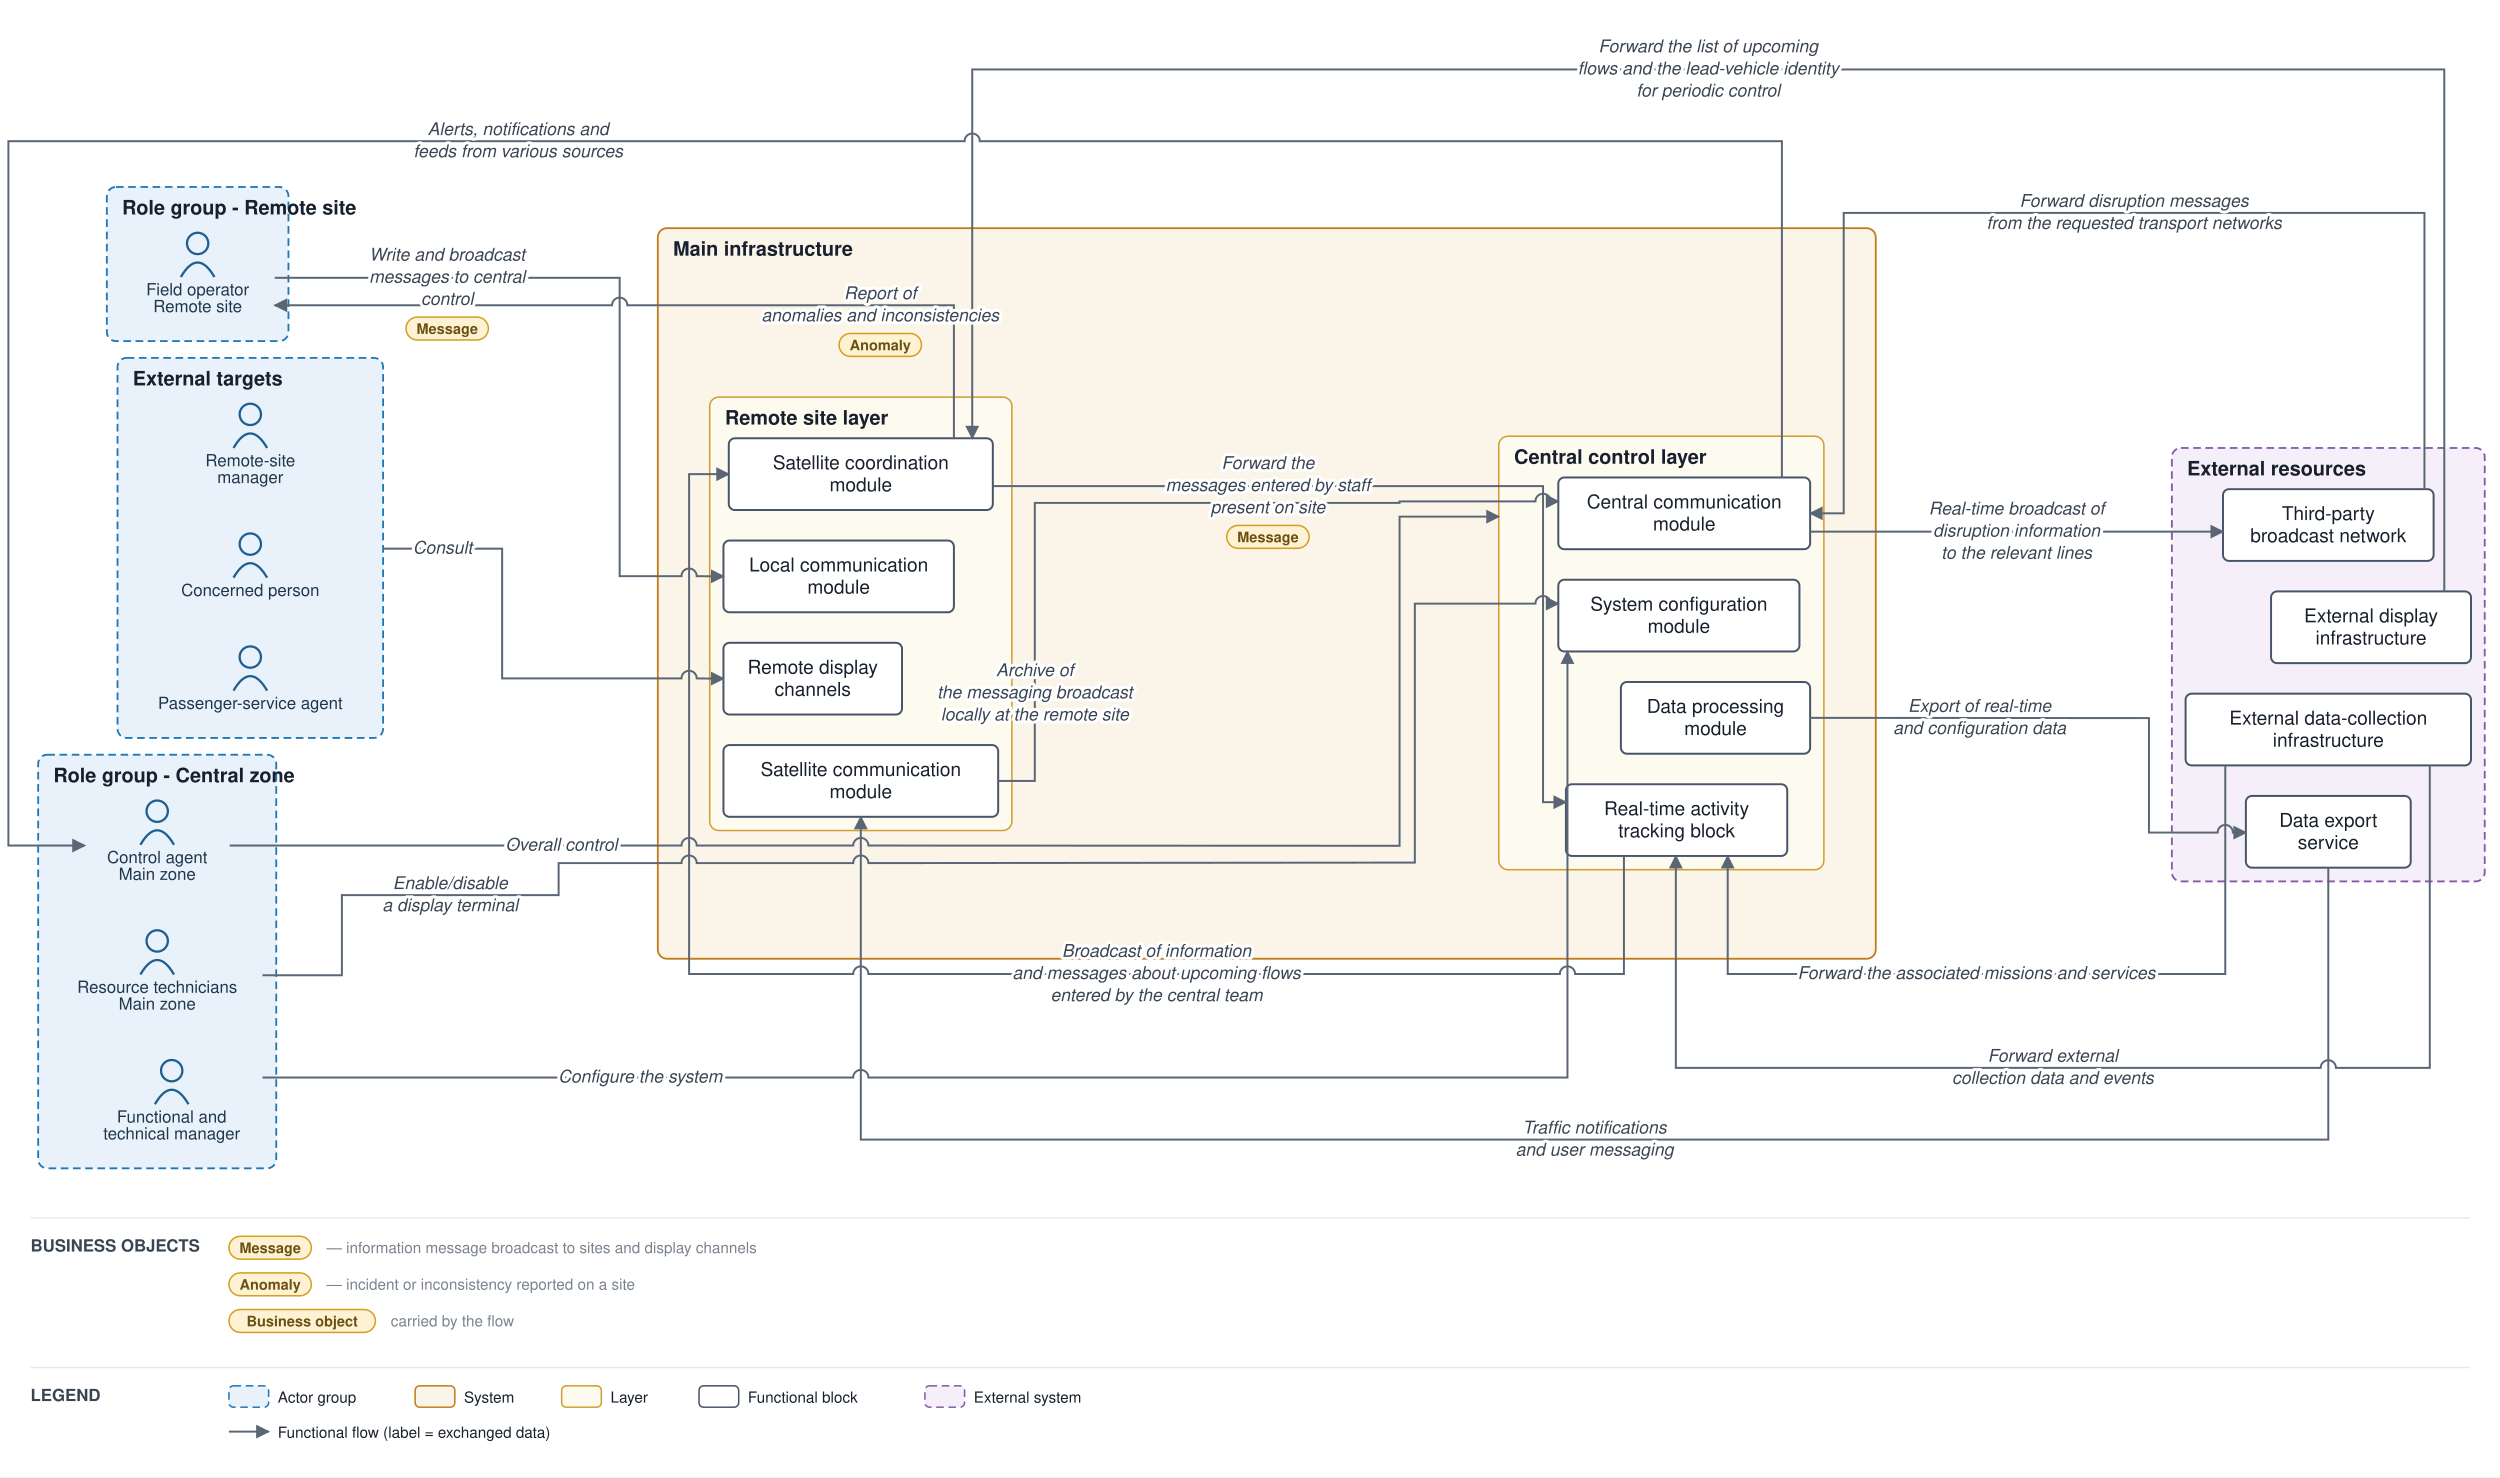
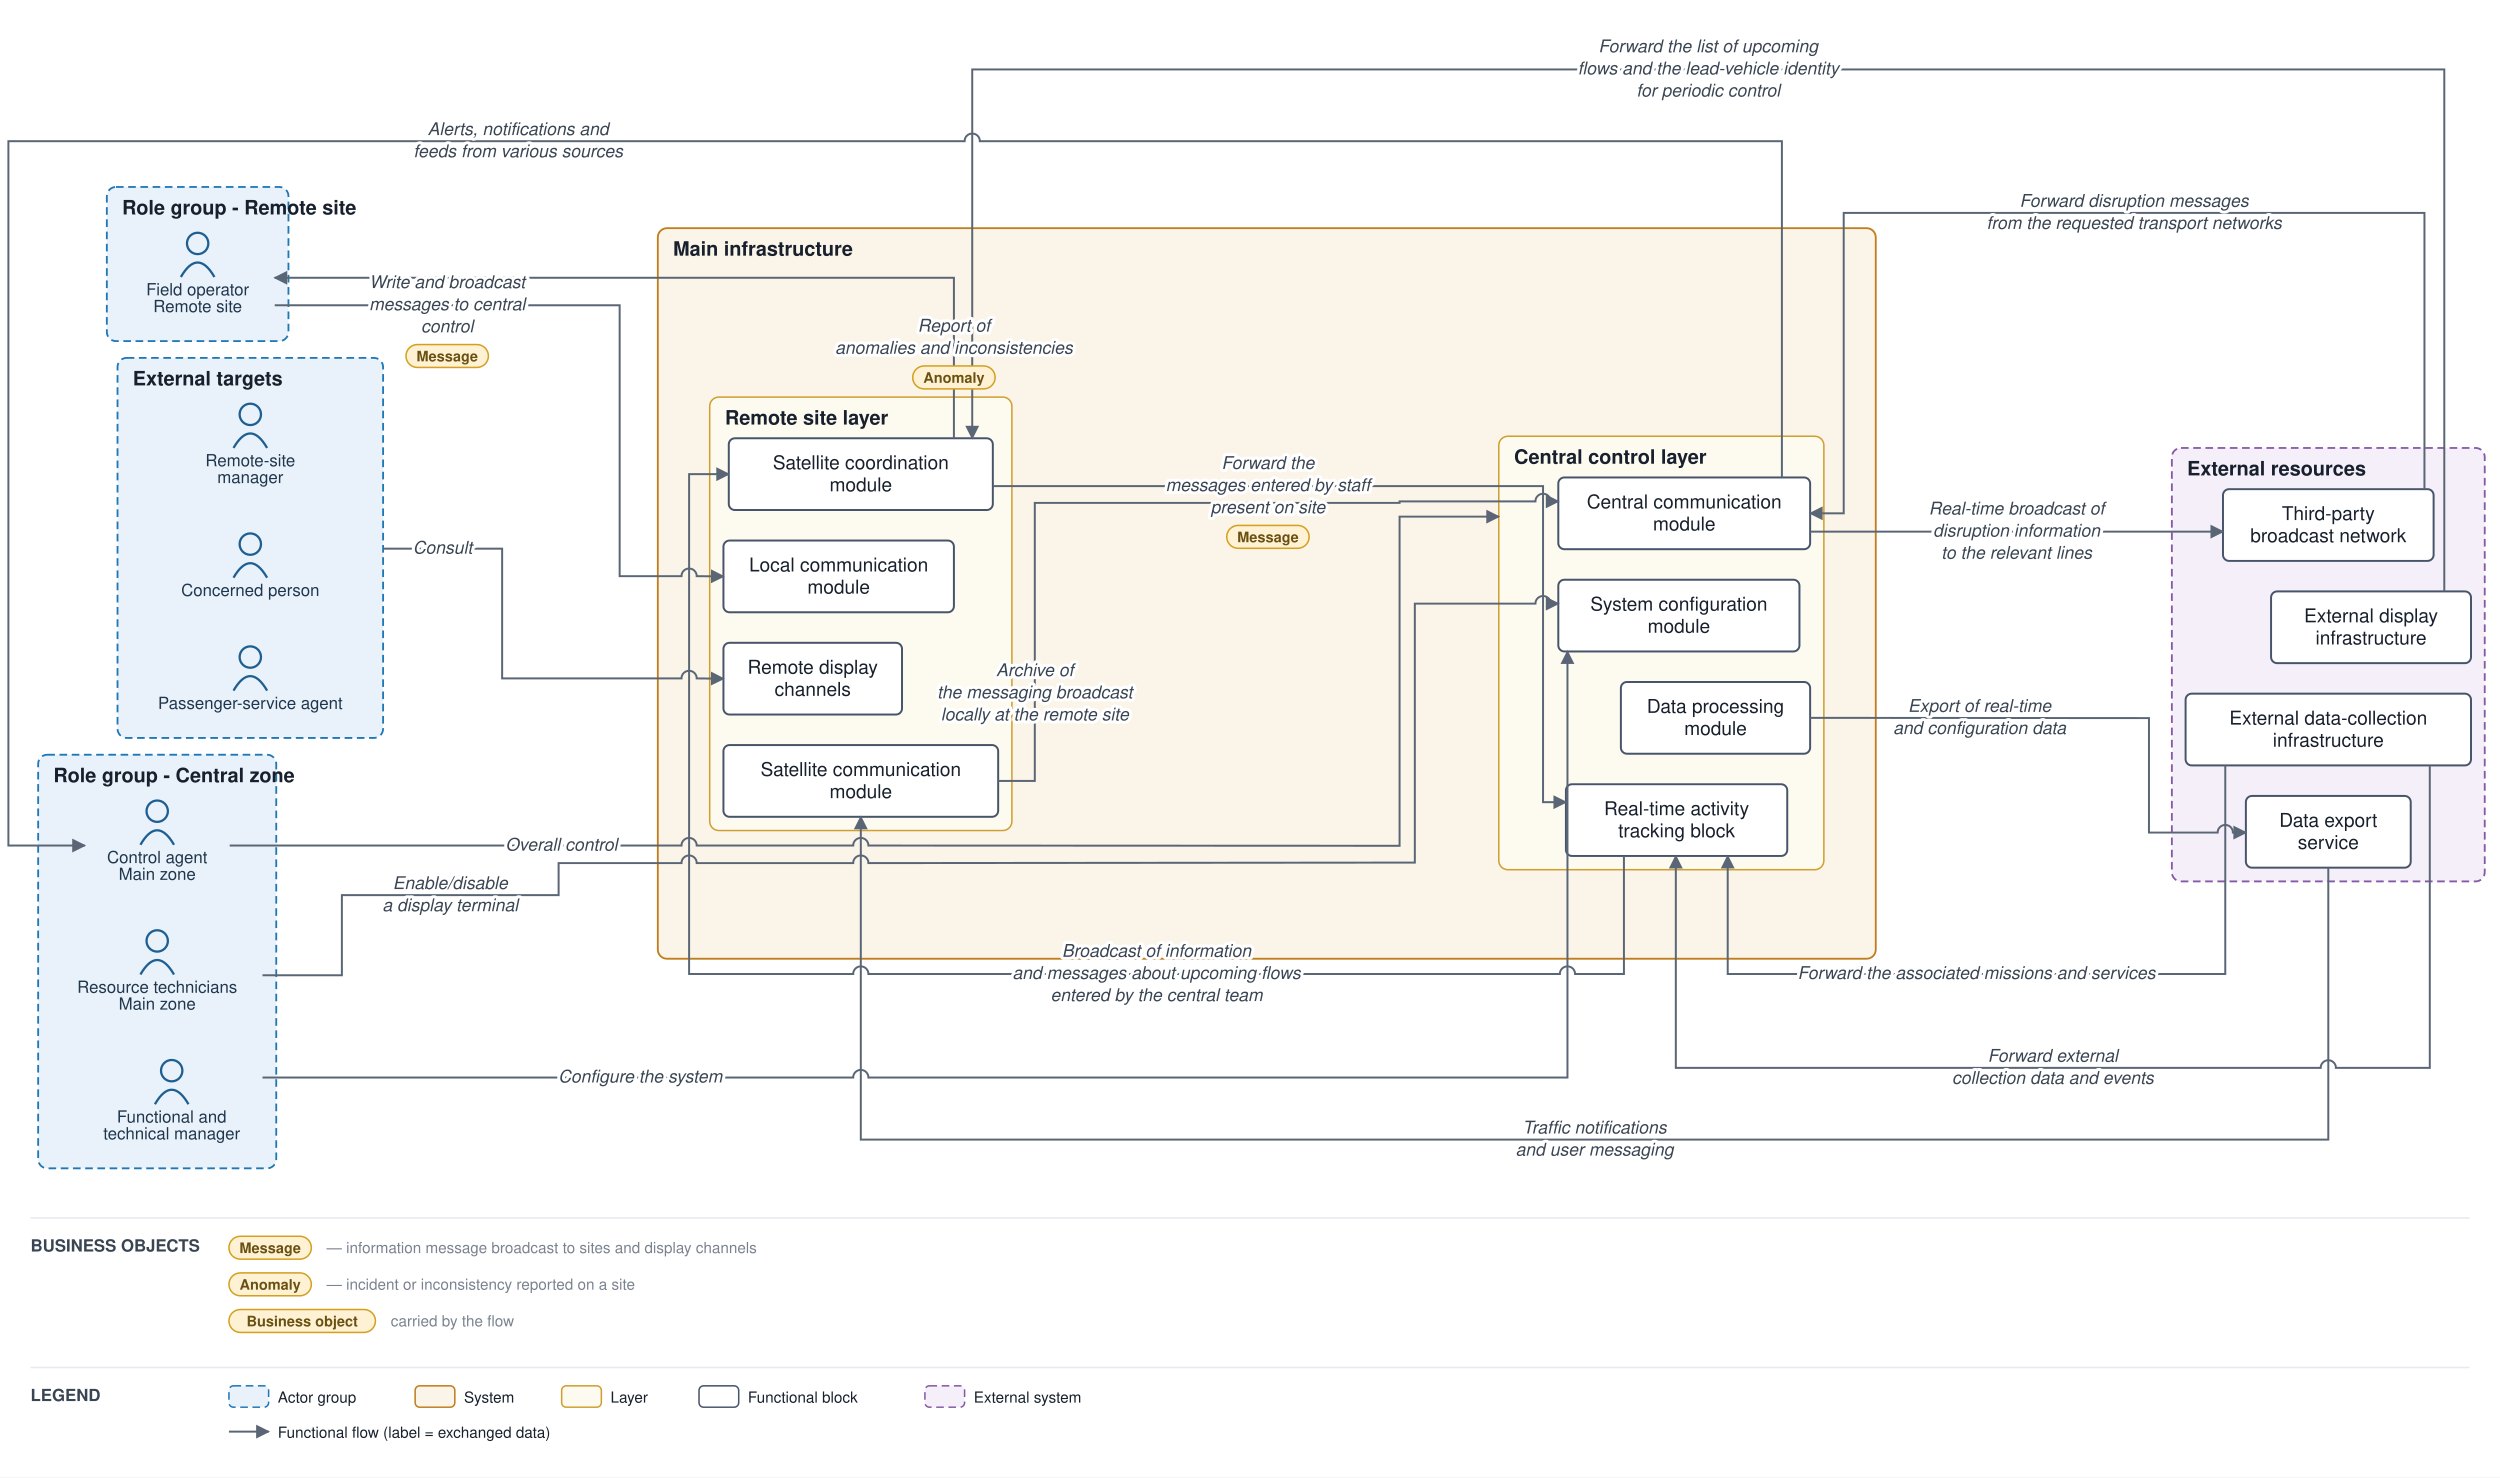
<svg xmlns="http://www.w3.org/2000/svg" viewBox="0 0 1638 968" font-family="Helvetica,Arial,sans-serif">
  <defs>
    <marker id="arr" viewBox="0 0 10 10" refX="9" refY="5" markerWidth="7" markerHeight="7" orient="auto-start-reverse">
      <path d="M0,0 L10,5 L0,10 z" fill="#5a6675" />
    </marker>
  </defs>
  <rect width="1638" height="968" fill="#ffffff" />
  <rect x="25" y="494.5" width="156" height="271" rx="6" fill="#e9f2fb" stroke="#1f77b4" stroke-width="1.2" stroke-dasharray="5 3" />
  <text x="35" y="512.5" font-size="13" font-weight="bold" fill="#17202c">Role group - Central zone</text>
  <rect x="70" y="122.5" width="119" height="101" rx="6" fill="#e9f2fb" stroke="#1f77b4" stroke-width="1.2" stroke-dasharray="5 3" />
  <text x="80" y="140.5" font-size="13" font-weight="bold" fill="#17202c">Role group - Remote site</text>
  <rect x="77" y="234.5" width="174" height="249" rx="6" fill="#e9f2fb" stroke="#1f77b4" stroke-width="1.2" stroke-dasharray="5 3" />
  <text x="87" y="252.5" font-size="13" font-weight="bold" fill="#17202c">External targets</text>
  <rect x="431" y="149.5" width="798" height="478.667" rx="6" fill="#fbf4e9" stroke="#c17d1c" stroke-width="1.2" />
  <text x="441" y="167.5" font-size="13" font-weight="bold" fill="#17202c">Main infrastructure</text>
  <rect x="982" y="285.833" width="213" height="284" rx="6" fill="#fdfaf0" stroke="#cf9f2f" stroke-width="1" />
  <text x="992" y="303.833" font-size="13" font-weight="bold" fill="#17202c">Central control layer</text>
  <rect x="465" y="260.167" width="198" height="284" rx="6" fill="#fdfaf0" stroke="#cf9f2f" stroke-width="1" />
  <text x="475" y="278.167" font-size="13" font-weight="bold" fill="#17202c">Remote site layer</text>
  <rect x="1423" y="293.5" width="205" height="284" rx="6" fill="#f4eff8" stroke="#8659a6" stroke-width="1.2" stroke-dasharray="5 3" />
  <text x="1433" y="311.5" font-size="13" font-weight="bold" fill="#17202c">External resources</text>
  <circle cx="103" cy="531.5" r="7" fill="none" stroke="#1f5e91" stroke-width="1.5" />
  <path d="M 92 553.5 q 11 -19 22 0" fill="none" stroke="#1f5e91" stroke-width="1.5" />
  <text x="103" y="565.5" font-size="11" text-anchor="middle" fill="#20364c">Control agent</text>
  <text x="103" y="576.5" font-size="11" text-anchor="middle" fill="#20364c">Main zone</text>
  <circle cx="112.5" cy="701.5" r="7" fill="none" stroke="#1f5e91" stroke-width="1.5" />
  <path d="M 101.5 723.5 q 11 -19 22 0" fill="none" stroke="#1f5e91" stroke-width="1.5" />
  <text x="112.5" y="735.5" font-size="11" text-anchor="middle" fill="#20364c">Functional and</text>
  <text x="112.5" y="746.5" font-size="11" text-anchor="middle" fill="#20364c">technical manager</text>
  <circle cx="103" cy="616.5" r="7" fill="none" stroke="#1f5e91" stroke-width="1.5" />
  <path d="M 92 638.5 q 11 -19 22 0" fill="none" stroke="#1f5e91" stroke-width="1.5" />
  <text x="103" y="650.5" font-size="11" text-anchor="middle" fill="#20364c">Resource technicians</text>
  <text x="103" y="661.5" font-size="11" text-anchor="middle" fill="#20364c">Main zone</text>
  <circle cx="129.5" cy="159.5" r="7" fill="none" stroke="#1f5e91" stroke-width="1.5" />
  <path d="M 118.5 181.5 q 11 -19 22 0" fill="none" stroke="#1f5e91" stroke-width="1.5" />
  <text x="129.5" y="193.5" font-size="11" text-anchor="middle" fill="#20364c">Field operator</text>
  <text x="129.5" y="204.5" font-size="11" text-anchor="middle" fill="#20364c">Remote site</text>
  <circle cx="164" cy="356.5" r="7" fill="none" stroke="#1f5e91" stroke-width="1.5" />
  <path d="M 153 378.5 q 11 -19 22 0" fill="none" stroke="#1f5e91" stroke-width="1.5" />
  <text x="164" y="390.5" font-size="11" text-anchor="middle" fill="#20364c">Concerned person</text>
  <circle cx="164" cy="430.5" r="7" fill="none" stroke="#1f5e91" stroke-width="1.5" />
  <path d="M 153 452.5 q 11 -19 22 0" fill="none" stroke="#1f5e91" stroke-width="1.5" />
  <text x="164" y="464.5" font-size="11" text-anchor="middle" fill="#20364c">Passenger-service agent</text>
  <circle cx="164" cy="271.5" r="7" fill="none" stroke="#1f5e91" stroke-width="1.5" />
  <path d="M 153 293.5 q 11 -19 22 0" fill="none" stroke="#1f5e91" stroke-width="1.5" />
  <text x="164" y="305.5" font-size="11" text-anchor="middle" fill="#20364c">Remote-site</text>
  <text x="164" y="316.5" font-size="11" text-anchor="middle" fill="#20364c">manager</text>
  <rect x="1021" y="312.833" width="165" height="47" rx="4" fill="#ffffff" stroke="#48546a" stroke-width="1.3" />
  <text x="1103.5" y="333.083" font-size="12.5" text-anchor="middle" fill="#17202c">Central communication</text>
  <text x="1103.5" y="347.583" font-size="12.5" text-anchor="middle" fill="#17202c">module</text>
  <rect x="1062" y="446.833" width="124" height="47" rx="4" fill="#ffffff" stroke="#48546a" stroke-width="1.3" />
  <text x="1124" y="467.083" font-size="12.5" text-anchor="middle" fill="#17202c">Data processing</text>
  <text x="1124" y="481.583" font-size="12.5" text-anchor="middle" fill="#17202c">module</text>
  <rect x="1021" y="379.833" width="158" height="47" rx="4" fill="#ffffff" stroke="#48546a" stroke-width="1.3" />
  <text x="1100" y="400.083" font-size="12.5" text-anchor="middle" fill="#17202c">System configuration</text>
  <text x="1100" y="414.583" font-size="12.5" text-anchor="middle" fill="#17202c">module</text>
  <rect x="1026" y="513.833" width="145" height="47" rx="4" fill="#ffffff" stroke="#48546a" stroke-width="1.3" />
  <text x="1098.5" y="534.083" font-size="12.5" text-anchor="middle" fill="#17202c">Real-time activity</text>
  <text x="1098.5" y="548.583" font-size="12.5" text-anchor="middle" fill="#17202c">tracking block</text>
  <rect x="477.5" y="287.167" width="173" height="47" rx="4" fill="#ffffff" stroke="#48546a" stroke-width="1.3" />
  <text x="564" y="307.417" font-size="12.5" text-anchor="middle" fill="#17202c">Satellite coordination</text>
  <text x="564" y="321.917" font-size="12.5" text-anchor="middle" fill="#17202c">module</text>
  <rect x="474" y="354.167" width="151" height="47" rx="4" fill="#ffffff" stroke="#48546a" stroke-width="1.3" />
  <text x="549.5" y="374.417" font-size="12.5" text-anchor="middle" fill="#17202c">Local communication</text>
  <text x="549.5" y="388.917" font-size="12.5" text-anchor="middle" fill="#17202c">module</text>
  <rect x="474" y="488.167" width="180" height="47" rx="4" fill="#ffffff" stroke="#48546a" stroke-width="1.3" />
  <text x="564" y="508.417" font-size="12.5" text-anchor="middle" fill="#17202c">Satellite communication</text>
  <text x="564" y="522.917" font-size="12.5" text-anchor="middle" fill="#17202c">module</text>
  <rect x="474" y="421.167" width="117" height="47" rx="4" fill="#ffffff" stroke="#48546a" stroke-width="1.3" />
  <text x="532.5" y="441.417" font-size="12.5" text-anchor="middle" fill="#17202c">Remote display</text>
  <text x="532.5" y="455.917" font-size="12.5" text-anchor="middle" fill="#17202c">channels</text>
  <rect x="1488" y="387.5" width="131" height="47" rx="4" fill="#ffffff" stroke="#48546a" stroke-width="1.3" />
  <text x="1553.5" y="407.75" font-size="12.5" text-anchor="middle" fill="#17202c">External display</text>
  <text x="1553.5" y="422.25" font-size="12.5" text-anchor="middle" fill="#17202c">infrastructure</text>
  <rect x="1456.5" y="320.5" width="138" height="47" rx="4" fill="#ffffff" stroke="#48546a" stroke-width="1.3" />
  <text x="1525.5" y="340.75" font-size="12.5" text-anchor="middle" fill="#17202c">Third-party</text>
  <text x="1525.5" y="355.25" font-size="12.5" text-anchor="middle" fill="#17202c">broadcast network</text>
  <rect x="1471.5" y="521.5" width="108" height="47" rx="4" fill="#ffffff" stroke="#48546a" stroke-width="1.3" />
  <text x="1525.5" y="541.75" font-size="12.5" text-anchor="middle" fill="#17202c">Data export</text>
  <text x="1525.5" y="556.25" font-size="12.5" text-anchor="middle" fill="#17202c">service</text>
  <rect x="1432" y="454.5" width="187" height="47" rx="4" fill="#ffffff" stroke="#48546a" stroke-width="1.3" />
  <text x="1525.5" y="474.75" font-size="12.5" text-anchor="middle" fill="#17202c">External data-collection</text>
  <text x="1525.5" y="489.25" font-size="12.5" text-anchor="middle" fill="#17202c">infrastructure</text>
  <path d="M 150.5 554 L 446.5 554 A 5 5 0 0 1 456.5 554 L 559 554 A 5 5 0 0 1 569 554 L 917 554.167 L 917 338.5 L 982 338.5" fill="none" stroke="#5a6675" stroke-width="1.3" marker-end="url(#arr)" />
  <path d="M 172 706 L 559 706 A 5 5 0 0 1 569 706 L 1027 706 L 1027 426.833" fill="none" stroke="#5a6675" stroke-width="1.3" marker-end="url(#arr)" />
  <path d="M 1167.5 312.833 L 1167.5 92.5 L 642 92.5 A 5 5 0 0 0 632 92.5 L 5.5 92.5 L 5.5 554 L 55.5 554" fill="none" stroke="#5a6675" stroke-width="1.3" marker-end="url(#arr)" />
  <path d="M 172 639 L 224 639 L 224 586.5 L 366 586.5 L 366 565.5 L 446.5 565.5 A 5 5 0 0 1 456.5 565.5 L 559 565.5 A 5 5 0 0 1 569 565.5 L 927 565.167 L 927 395.5 L 1006 395.5 A 5 5 0 0 1 1016 395.5 L 1021 395.5" fill="none" stroke="#5a6675" stroke-width="1.3" marker-end="url(#arr)" />
-   <path d="M 625 287.167 L 625 200 L 411 200 A 5 5 0 0 0 401 200 L 180 200" fill="none" stroke="#5a6675" stroke-width="1.3" marker-end="url(#arr)" />
-   <path d="M 180 182 L 406 182 L 406 377.5 L 446.5 377.5 A 5 5 0 0 1 456.5 377.5 L 474 377.667" fill="none" stroke="#5a6675" stroke-width="1.3" marker-end="url(#arr)" />
+   <path d="M 625 287.167 L 625 182 L 180 182" fill="none" stroke="#5a6675" stroke-width="1.3" marker-end="url(#arr)" />
+   <path d="M 180 200 L 406 200 L 406 377.5 L 446.5 377.5 A 5 5 0 0 1 456.5 377.5 L 474 377.667" fill="none" stroke="#5a6675" stroke-width="1.3" marker-end="url(#arr)" />
  <path d="M 251 359.5 L 329 359.5 L 329 444.5 L 446.5 444.5 A 5 5 0 0 1 456.5 444.5 L 474 444.667" fill="none" stroke="#5a6675" stroke-width="1.3" marker-end="url(#arr)" />
  <path d="M 1186 348.333 L 1456.5 348.333" fill="none" stroke="#5a6675" stroke-width="1.3" marker-end="url(#arr)" />
  <path d="M 1186 470.333 L 1408 470.5 L 1408 545.5 L 1453 545.5 A 5 5 0 0 1 1463 545.5 L 1471.5 545.5" fill="none" stroke="#5a6675" stroke-width="1.3" marker-end="url(#arr)" />
  <path d="M 1064 560.833 L 1064 638.167 L 1032 638.167 A 5 5 0 0 0 1022 638.167 L 569 638.167 A 5 5 0 0 0 559 638.167 L 451.5 638.167 L 451.5 310.667 L 477.5 310.667" fill="none" stroke="#5a6675" stroke-width="1.3" marker-end="url(#arr)" />
  <path d="M 650.5 318.5 L 1011 318.5 L 1011 525.583 L 1026 525.583" fill="none" stroke="#5a6675" stroke-width="1.3" marker-end="url(#arr)" />
  <path d="M 654 511.667 L 678 511.667 L 678 329.5 L 917 329.5 L 917 328.5 L 1006 328.5 A 5 5 0 0 1 1016 328.5 L 1021 328.5" fill="none" stroke="#5a6675" stroke-width="1.3" marker-end="url(#arr)" />
  <path d="M 1592 501.5 L 1592 699.667 L 1530.5 699.667 A 5 5 0 0 0 1520.5 699.667 L 1098 699.667 L 1098 560.833" fill="none" stroke="#5a6675" stroke-width="1.3" marker-end="url(#arr)" />
  <path d="M 1588.5 320.5 L 1588.5 139.5 L 1208 139.5 L 1208 336.333 L 1186 336.333" fill="none" stroke="#5a6675" stroke-width="1.3" marker-end="url(#arr)" />
  <path d="M 1601.5 387.5 L 1601.5 45.5 L 637 45.5 L 637 287.167" fill="none" stroke="#5a6675" stroke-width="1.3" marker-end="url(#arr)" />
  <path d="M 1525.5 568.5 L 1525.5 746.667 L 564 746.667 L 564 535.167" fill="none" stroke="#5a6675" stroke-width="1.3" marker-end="url(#arr)" />
  <path d="M 1458 501.5 L 1458 638.167 L 1132 638.167 L 1132 560.833" fill="none" stroke="#5a6675" stroke-width="1.3" marker-end="url(#arr)" />
  <text x="367.875" y="557.333" font-size="11.5" text-anchor="middle" fill="#3a4553" font-style="italic" stroke="#ffffff" stroke-width="4" paint-order="stroke" stroke-linejoin="round">Overall control</text>
  <text x="419.5" y="709.25" font-size="11.5" text-anchor="middle" fill="#3a4553" font-style="italic" stroke="#ffffff" stroke-width="4" paint-order="stroke" stroke-linejoin="round">Configure the system</text>
  <text x="339.5" y="88.5" font-size="11.5" text-anchor="middle" fill="#3a4553" font-style="italic" stroke="#ffffff" stroke-width="4" paint-order="stroke" stroke-linejoin="round">Alerts, notifications and</text>
  <text x="339.5" y="103" font-size="11.5" text-anchor="middle" fill="#3a4553" font-style="italic" stroke="#ffffff" stroke-width="4" paint-order="stroke" stroke-linejoin="round">feeds from various sources</text>
  <text x="295" y="582.5" font-size="11.5" text-anchor="middle" fill="#3a4553" font-style="italic" stroke="#ffffff" stroke-width="4" paint-order="stroke" stroke-linejoin="round">Enable/disable</text>
  <text x="295" y="597" font-size="11.5" text-anchor="middle" fill="#3a4553" font-style="italic" stroke="#ffffff" stroke-width="4" paint-order="stroke" stroke-linejoin="round">a display terminal</text>
-   <text x="576.75" y="196" font-size="11.5" text-anchor="middle" fill="#3a4553" font-style="italic" stroke="#ffffff" stroke-width="4" paint-order="stroke" stroke-linejoin="round">Report of</text>
-   <text x="576.75" y="210.5" font-size="11.5" text-anchor="middle" fill="#3a4553" font-style="italic" stroke="#ffffff" stroke-width="4" paint-order="stroke" stroke-linejoin="round">anomalies and inconsistencies</text>
-   <rect x="549.75" y="218.5" width="54" height="15" rx="7.5" fill="#fff2d4" stroke="#d3a01f" stroke-width="1" />
-   <text x="576.75" y="229.5" font-size="9.5" text-anchor="middle" fill="#6a5111" font-weight="bold">Anomaly</text>
-   <text x="293" y="170.75" font-size="11.5" text-anchor="middle" fill="#3a4553" font-style="italic" stroke="#ffffff" stroke-width="4" paint-order="stroke" stroke-linejoin="round">Write and broadcast</text>
-   <text x="293" y="185.25" font-size="11.5" text-anchor="middle" fill="#3a4553" font-style="italic" stroke="#ffffff" stroke-width="4" paint-order="stroke" stroke-linejoin="round">messages to central</text>
-   <text x="293" y="199.75" font-size="11.5" text-anchor="middle" fill="#3a4553" font-style="italic" stroke="#ffffff" stroke-width="4" paint-order="stroke" stroke-linejoin="round">control</text>
-   <rect x="266" y="207.75" width="54" height="15" rx="7.5" fill="#fff2d4" stroke="#d3a01f" stroke-width="1" />
-   <text x="293" y="218.75" font-size="9.5" text-anchor="middle" fill="#6a5111" font-weight="bold">Message</text>
+   <text x="625" y="217.292" font-size="11.5" text-anchor="middle" fill="#3a4553" font-style="italic" stroke="#ffffff" stroke-width="4" paint-order="stroke" stroke-linejoin="round">Report of</text>
+   <text x="625" y="231.792" font-size="11.5" text-anchor="middle" fill="#3a4553" font-style="italic" stroke="#ffffff" stroke-width="4" paint-order="stroke" stroke-linejoin="round">anomalies and inconsistencies</text>
+   <rect x="598" y="239.792" width="54" height="15" rx="7.5" fill="#fff2d4" stroke="#d3a01f" stroke-width="1" />
+   <text x="625" y="250.792" font-size="9.5" text-anchor="middle" fill="#6a5111" font-weight="bold">Anomaly</text>
+   <text x="293" y="188.75" font-size="11.5" text-anchor="middle" fill="#3a4553" font-style="italic" stroke="#ffffff" stroke-width="4" paint-order="stroke" stroke-linejoin="round">Write and broadcast</text>
+   <text x="293" y="203.25" font-size="11.5" text-anchor="middle" fill="#3a4553" font-style="italic" stroke="#ffffff" stroke-width="4" paint-order="stroke" stroke-linejoin="round">messages to central</text>
+   <text x="293" y="217.75" font-size="11.5" text-anchor="middle" fill="#3a4553" font-style="italic" stroke="#ffffff" stroke-width="4" paint-order="stroke" stroke-linejoin="round">control</text>
+   <rect x="266" y="225.75" width="54" height="15" rx="7.5" fill="#fff2d4" stroke="#d3a01f" stroke-width="1" />
+   <text x="293" y="236.75" font-size="9.5" text-anchor="middle" fill="#6a5111" font-weight="bold">Message</text>
  <text x="290" y="362.75" font-size="11.5" text-anchor="middle" fill="#3a4553" font-style="italic" stroke="#ffffff" stroke-width="4" paint-order="stroke" stroke-linejoin="round">Consult</text>
  <text x="1321.25" y="337.083" font-size="11.5" text-anchor="middle" fill="#3a4553" font-style="italic" stroke="#ffffff" stroke-width="4" paint-order="stroke" stroke-linejoin="round">Real-time broadcast of</text>
  <text x="1321.25" y="351.583" font-size="11.5" text-anchor="middle" fill="#3a4553" font-style="italic" stroke="#ffffff" stroke-width="4" paint-order="stroke" stroke-linejoin="round">disruption information</text>
  <text x="1321.25" y="366.083" font-size="11.5" text-anchor="middle" fill="#3a4553" font-style="italic" stroke="#ffffff" stroke-width="4" paint-order="stroke" stroke-linejoin="round">to the relevant lines</text>
  <text x="1297" y="466.417" font-size="11.5" text-anchor="middle" fill="#3a4553" font-style="italic" stroke="#ffffff" stroke-width="4" paint-order="stroke" stroke-linejoin="round">Export of real-time</text>
  <text x="1297" y="480.917" font-size="11.5" text-anchor="middle" fill="#3a4553" font-style="italic" stroke="#ffffff" stroke-width="4" paint-order="stroke" stroke-linejoin="round">and configuration data</text>
  <text x="757.75" y="626.917" font-size="11.5" text-anchor="middle" fill="#3a4553" font-style="italic" stroke="#ffffff" stroke-width="4" paint-order="stroke" stroke-linejoin="round">Broadcast of information</text>
  <text x="757.75" y="641.417" font-size="11.5" text-anchor="middle" fill="#3a4553" font-style="italic" stroke="#ffffff" stroke-width="4" paint-order="stroke" stroke-linejoin="round">and messages about upcoming flows</text>
  <text x="757.75" y="655.917" font-size="11.5" text-anchor="middle" fill="#3a4553" font-style="italic" stroke="#ffffff" stroke-width="4" paint-order="stroke" stroke-linejoin="round">entered by the central team</text>
  <text x="830.75" y="307.25" font-size="11.5" text-anchor="middle" fill="#3a4553" font-style="italic" stroke="#ffffff" stroke-width="4" paint-order="stroke" stroke-linejoin="round">Forward the</text>
  <text x="830.75" y="321.75" font-size="11.5" text-anchor="middle" fill="#3a4553" font-style="italic" stroke="#ffffff" stroke-width="4" paint-order="stroke" stroke-linejoin="round">messages entered by staff</text>
  <text x="830.75" y="336.25" font-size="11.5" text-anchor="middle" fill="#3a4553" font-style="italic" stroke="#ffffff" stroke-width="4" paint-order="stroke" stroke-linejoin="round">present on site</text>
  <rect x="803.75" y="344.25" width="54" height="15" rx="7.5" fill="#fff2d4" stroke="#d3a01f" stroke-width="1" />
  <text x="830.75" y="355.25" font-size="9.5" text-anchor="middle" fill="#6a5111" font-weight="bold">Message</text>
  <text x="678" y="443" font-size="11.5" text-anchor="middle" fill="#3a4553" font-style="italic" stroke="#ffffff" stroke-width="4" paint-order="stroke" stroke-linejoin="round">Archive of</text>
  <text x="678" y="457.5" font-size="11.5" text-anchor="middle" fill="#3a4553" font-style="italic" stroke="#ffffff" stroke-width="4" paint-order="stroke" stroke-linejoin="round">the messaging broadcast</text>
  <text x="678" y="472" font-size="11.5" text-anchor="middle" fill="#3a4553" font-style="italic" stroke="#ffffff" stroke-width="4" paint-order="stroke" stroke-linejoin="round">locally at the remote site</text>
  <text x="1345" y="695.667" font-size="11.5" text-anchor="middle" fill="#3a4553" font-style="italic" stroke="#ffffff" stroke-width="4" paint-order="stroke" stroke-linejoin="round">Forward external</text>
  <text x="1345" y="710.167" font-size="11.5" text-anchor="middle" fill="#3a4553" font-style="italic" stroke="#ffffff" stroke-width="4" paint-order="stroke" stroke-linejoin="round">collection data and events</text>
  <text x="1398.25" y="135.5" font-size="11.5" text-anchor="middle" fill="#3a4553" font-style="italic" stroke="#ffffff" stroke-width="4" paint-order="stroke" stroke-linejoin="round">Forward disruption messages</text>
  <text x="1398.25" y="150" font-size="11.5" text-anchor="middle" fill="#3a4553" font-style="italic" stroke="#ffffff" stroke-width="4" paint-order="stroke" stroke-linejoin="round">from the requested transport networks</text>
  <text x="1119.25" y="34.25" font-size="11.5" text-anchor="middle" fill="#3a4553" font-style="italic" stroke="#ffffff" stroke-width="4" paint-order="stroke" stroke-linejoin="round">Forward the list of upcoming</text>
  <text x="1119.25" y="48.75" font-size="11.5" text-anchor="middle" fill="#3a4553" font-style="italic" stroke="#ffffff" stroke-width="4" paint-order="stroke" stroke-linejoin="round">flows and the lead-vehicle identity</text>
  <text x="1119.25" y="63.25" font-size="11.5" text-anchor="middle" fill="#3a4553" font-style="italic" stroke="#ffffff" stroke-width="4" paint-order="stroke" stroke-linejoin="round">for periodic control</text>
  <text x="1044.75" y="742.667" font-size="11.5" text-anchor="middle" fill="#3a4553" font-style="italic" stroke="#ffffff" stroke-width="4" paint-order="stroke" stroke-linejoin="round">Traffic notifications</text>
  <text x="1044.75" y="757.167" font-size="11.5" text-anchor="middle" fill="#3a4553" font-style="italic" stroke="#ffffff" stroke-width="4" paint-order="stroke" stroke-linejoin="round">and user messaging</text>
  <text x="1295" y="641.417" font-size="11.5" text-anchor="middle" fill="#3a4553" font-style="italic" stroke="#ffffff" stroke-width="4" paint-order="stroke" stroke-linejoin="round">Forward the associated missions and services</text>
  <line x1="20" y1="798" x2="1618" y2="798" stroke="#e6e9ee" stroke-width="1" />
  <text x="20" y="820" font-size="11" font-weight="bold" fill="#3a4553">BUSINESS OBJECTS</text>
  <rect x="150" y="810" width="54" height="15" rx="7.5" fill="#fff2d4" stroke="#d3a01f" />
  <text x="177" y="821" font-size="9.5" text-anchor="middle" fill="#6a5111" font-weight="bold">Message</text>
  <text x="214" y="821" font-size="10" fill="#79828f">— information message broadcast to sites and display channels</text>
  <rect x="150" y="834" width="54" height="15" rx="7.5" fill="#fff2d4" stroke="#d3a01f" />
  <text x="177" y="845" font-size="9.5" text-anchor="middle" fill="#6a5111" font-weight="bold">Anomaly</text>
  <text x="214" y="845" font-size="10" fill="#79828f">— incident or inconsistency reported on a site</text>
  <rect x="150" y="858" width="96" height="15" rx="7.5" fill="#fff2d4" stroke="#d3a01f" />
  <text x="198" y="869" font-size="9.5" text-anchor="middle" fill="#6a5111" font-weight="bold">Business object</text>
  <text x="256" y="869" font-size="10" fill="#79828f">carried by the flow</text>
  <line x1="20" y1="896" x2="1618" y2="896" stroke="#e6e9ee" stroke-width="1" />
  <text x="20" y="918" font-size="11" font-weight="bold" fill="#3a4553">LEGEND</text>
  <rect x="150" y="908" width="26" height="14" rx="3" fill="#e9f2fb" stroke="#1f77b4" stroke-dasharray="5 3" />
  <text x="182" y="919" font-size="10" fill="#17202c">Actor group</text>
  <rect x="272" y="908" width="26" height="14" rx="3" fill="#fbf4e9" stroke="#c17d1c" />
  <text x="304" y="919" font-size="10" fill="#17202c">System</text>
  <rect x="368" y="908" width="26" height="14" rx="3" fill="#fdfaf0" stroke="#cf9f2f" />
  <text x="400" y="919" font-size="10" fill="#17202c">Layer</text>
  <rect x="458" y="908" width="26" height="14" rx="3" fill="#ffffff" stroke="#48546a" />
  <text x="490" y="919" font-size="10" fill="#17202c">Functional block</text>
  <rect x="606" y="908" width="26" height="14" rx="3" fill="#f4eff8" stroke="#8659a6" stroke-dasharray="5 3" />
  <text x="638" y="919" font-size="10" fill="#17202c">External system</text>
  <line x1="150" y1="938" x2="176" y2="938" stroke="#5a6675" stroke-width="1.3" marker-end="url(#arr)" />
  <text x="182" y="942" font-size="10" fill="#17202c">Functional flow (label = exchanged data)</text>
</svg>
